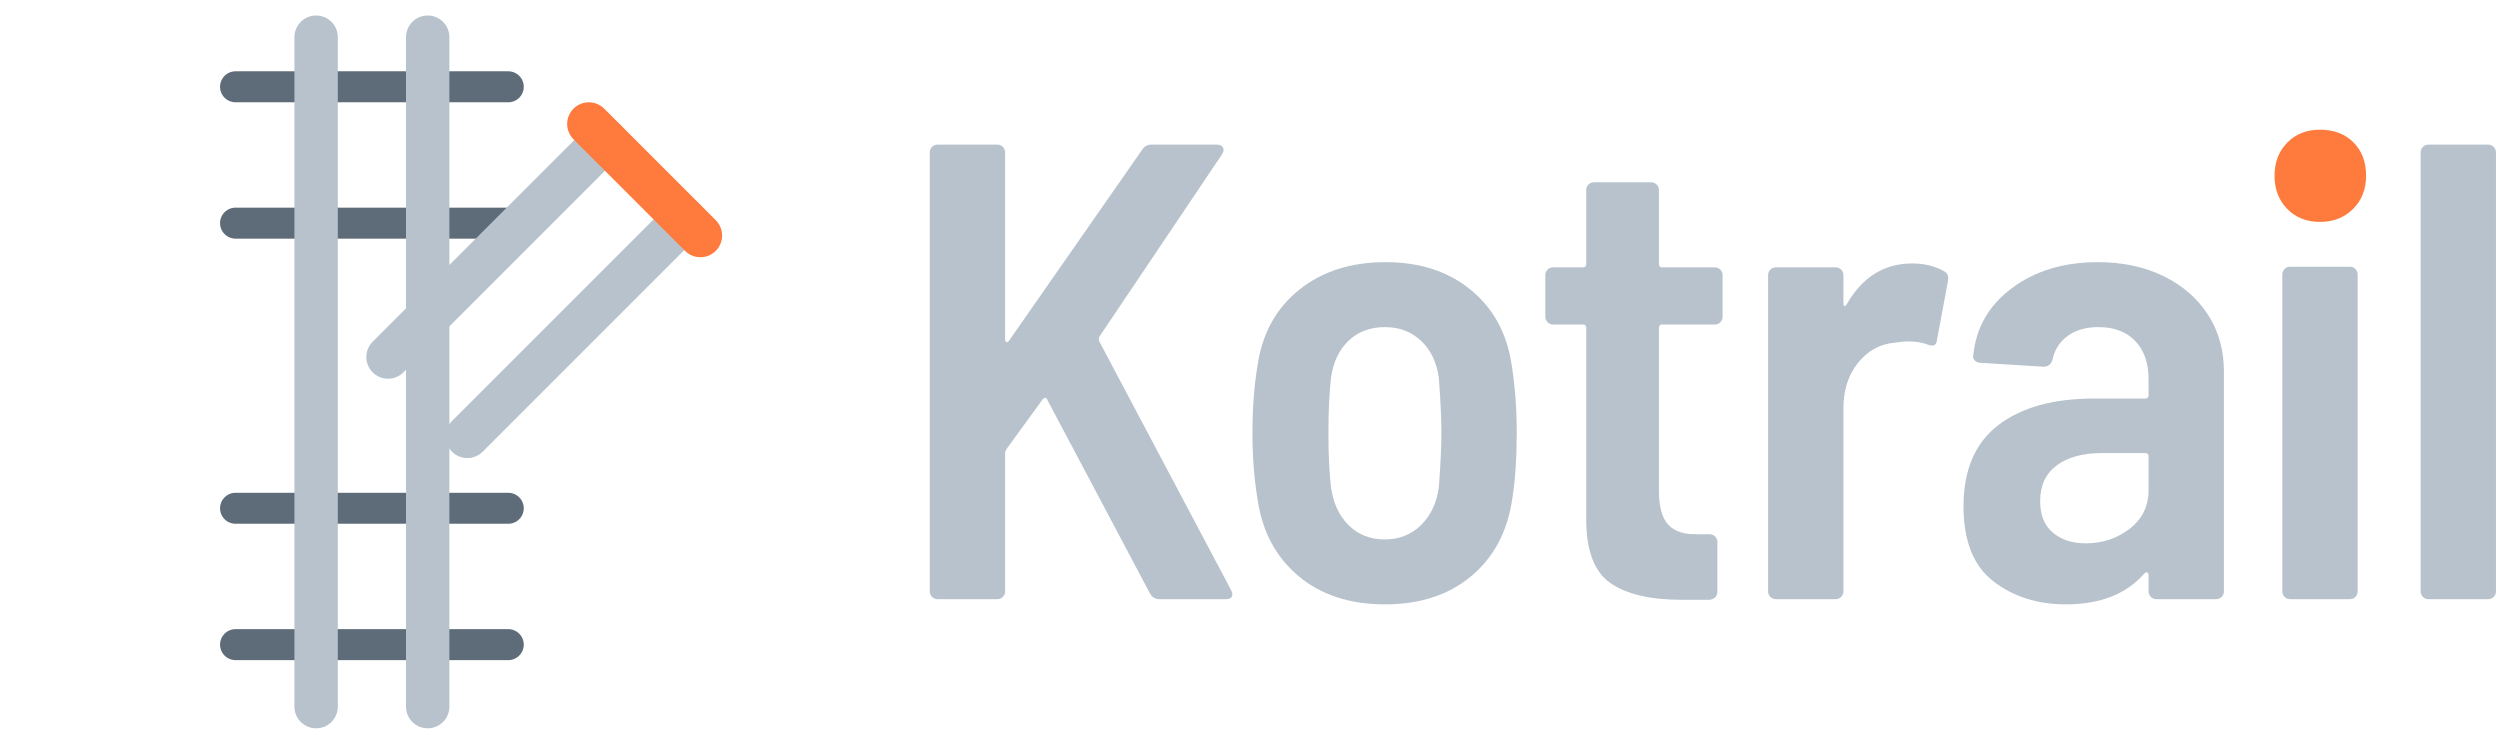
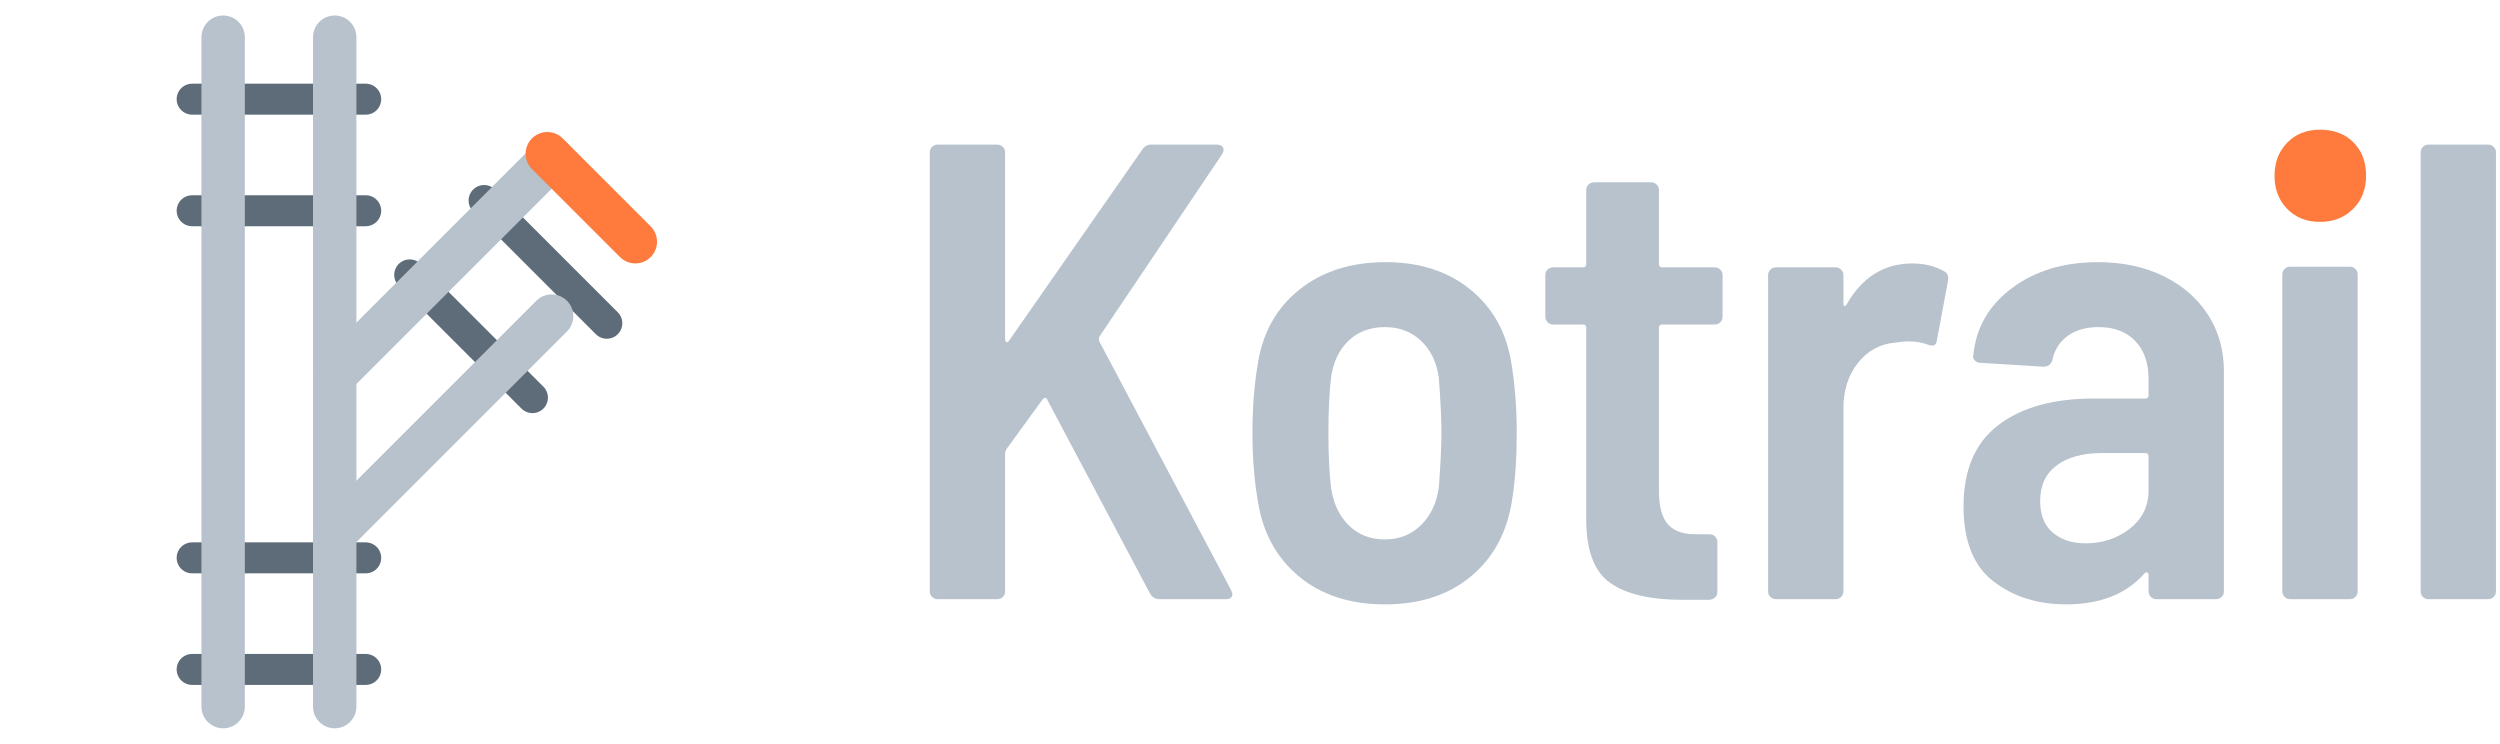
<svg xmlns="http://www.w3.org/2000/svg" width="242" height="72" viewBox="0 0 242 72" role="img" aria-label="Kotrail">
  <g transform="translate(0 0) scale(0.6)">
    <g stroke="#5E6C79" stroke-width="5" stroke-linecap="round" fill="none">
-       <path d="M38 104H82M38 82H82M38 36H82M38 14H82" />
+       <path d="M31 16H59M31 34H59M31 90H59M31 108H59" />
+       <path d="M66.1 44.35L85.9 64.15M78.1 32.35L97.9 52.15" />
    </g>
    <g stroke="#B7C2CC" stroke-width="7" stroke-linecap="round" fill="none">
-       <path d="M51 114V6M69 114V6" />
-       <path d="M75.4 70.4L110.4 35.4M62.6 57.6L97.6 22.6" />
+       <path d="M36 6V114M54 6V114" />
+       <path d="M54 86L89 51M54 60.5L89 25.5" />
    </g>
-     <path stroke="#FF7A3D" d="M95 20L113 38" stroke-width="7" stroke-linecap="round" fill="none" />
+     <path stroke="#FF7A3D" d="M88.3 24.8L102.5 39" stroke-width="7" stroke-linecap="round" fill="none" />
  </g>
  <path fill="#B7C2CC" transform="translate(85.98 58.0) scale(0.062857 -0.062857)" d="M64 12V688Q64 693 67.5 696.5Q71 700 76 700H168Q173 700 176.5 696.5Q180 693 180 688V400Q180 397 182.0 396.0Q184 395 186 398L391 692Q396 700 405 700H506Q513 700 515.5 695.5Q518 691 514 685L325 404Q324 401 325 397L528 14Q530 10 530 8Q530 0 520 0H418Q408 0 403 9L245 307Q244 310 242.0 310.0Q240 310 238 308L182 231Q180 227 180 225V12Q180 7 176.5 3.5Q173 0 168 0H76Q71 0 67.5 3.5Q64 7 64 12Z" />
  <path fill="#B7C2CC" transform="translate(118.66 58.0) scale(0.062857 -0.062857)" d="M49 153Q41 201 41 256Q41 313 49 361Q60 434 113.0 476.5Q166 519 246 519Q325 519 377.0 476.5Q429 434 440 362Q448 312 448 257Q448 197 441 154Q430 79 378.0 35.5Q326 -8 245 -8Q164 -8 112.0 35.5Q60 79 49 153ZM328 172Q332 224 332 256Q332 289 328 341Q323 377 300.5 398.0Q278 419 245 419Q211 419 189.0 398.0Q167 377 162 341Q158 306 158 256Q158 205 162 172Q167 136 189.0 114.0Q211 92 245 92Q278 92 300.5 114.0Q323 136 328 172Z" />
  <path fill="#B7C2CC" transform="translate(148.14 58.0) scale(0.062857 -0.062857)" d="M284 423H203Q198 423 198 418V167Q198 130 212.5 114.5Q227 99 258 100H276Q281 100 284.5 96.5Q288 93 288 88V12Q288 1 276 -1H234Q160 -1 123.0 25.0Q86 51 86 123V418Q86 423 81 423H35Q30 423 26.5 426.5Q23 430 23 435V499Q23 504 26.5 507.5Q30 511 35 511H81Q86 511 86 516V630Q86 635 89.5 638.5Q93 642 98 642H186Q191 642 194.5 638.5Q198 635 198 630V516Q198 511 203 511H284Q289 511 292.5 507.5Q296 504 296 499V435Q296 430 292.5 426.5Q289 423 284 423Z" />
  <path fill="#B7C2CC" transform="translate(167.82 58.0) scale(0.062857 -0.062857)" d="M324 505Q332 501 330 490L313 399Q312 387 299 392Q286 397 269 397Q262 397 248 395Q214 392 191.5 364.0Q169 336 169 294V12Q169 7 165.5 3.5Q162 0 157 0H65Q60 0 56.5 3.5Q53 7 53 12V499Q53 504 56.5 507.5Q60 511 65 511H157Q162 511 165.5 507.5Q169 504 169 499V456Q169 452 170.5 451.5Q172 451 174 454Q210 517 275 517Q303 517 324 505Z" />
  <path fill="#B7C2CC" transform="translate(188.12 58.0) scale(0.062857 -0.062857)" d="M432 351V12Q432 7 428.5 3.5Q425 0 420 0H328Q323 0 319.5 3.5Q316 7 316 12V37Q316 40 314.0 41.0Q312 42 310 40Q268 -8 189 -8Q123 -8 77.0 27.5Q31 63 31 143Q31 227 84.5 268.0Q138 309 232 309H311Q316 309 316 314V339Q316 376 295.5 397.5Q275 419 239 419Q210 419 191.5 405.5Q173 392 168 369Q165 358 154 358L57 364Q52 364 48.5 367.5Q45 371 46 375Q52 439 105.5 479.0Q159 519 238 519Q295 519 339.0 497.5Q383 476 407.5 438.0Q432 400 432 351ZM316 168V220Q316 225 311 225H244Q200 225 174.5 206.0Q149 187 149 151Q149 119 168.5 102.5Q188 86 219 86Q258 86 287.0 108.5Q316 131 316 168Z" />
  <path fill="#FF7A3D" transform="translate(217.22 58.0) scale(0.062857 -0.062857)" d="M47 652Q47 683 66.5 703.0Q86 723 117 723Q149 723 168.5 703.5Q188 684 188 652Q188 621 168.0 601.0Q148 581 117 581Q86 581 66.5 601.0Q47 621 47 652Z" />
  <path fill="#B7C2CC" transform="translate(217.22 58.0) scale(0.062857 -0.062857)" d="M59 12V500Q59 505 62.5 508.5Q66 512 71 512H163Q168 512 171.5 508.5Q175 505 175 500V12Q175 7 171.5 3.5Q168 0 163 0H71Q66 0 62.5 3.5Q59 7 59 12Z" />
  <path fill="#B7C2CC" transform="translate(231.05 58.0) scale(0.062857 -0.062857)" d="M52 12V688Q52 693 55.5 696.5Q59 700 64 700H156Q161 700 164.5 696.5Q168 693 168 688V12Q168 7 164.5 3.5Q161 0 156 0H64Q59 0 55.5 3.5Q52 7 52 12Z" />
</svg>
